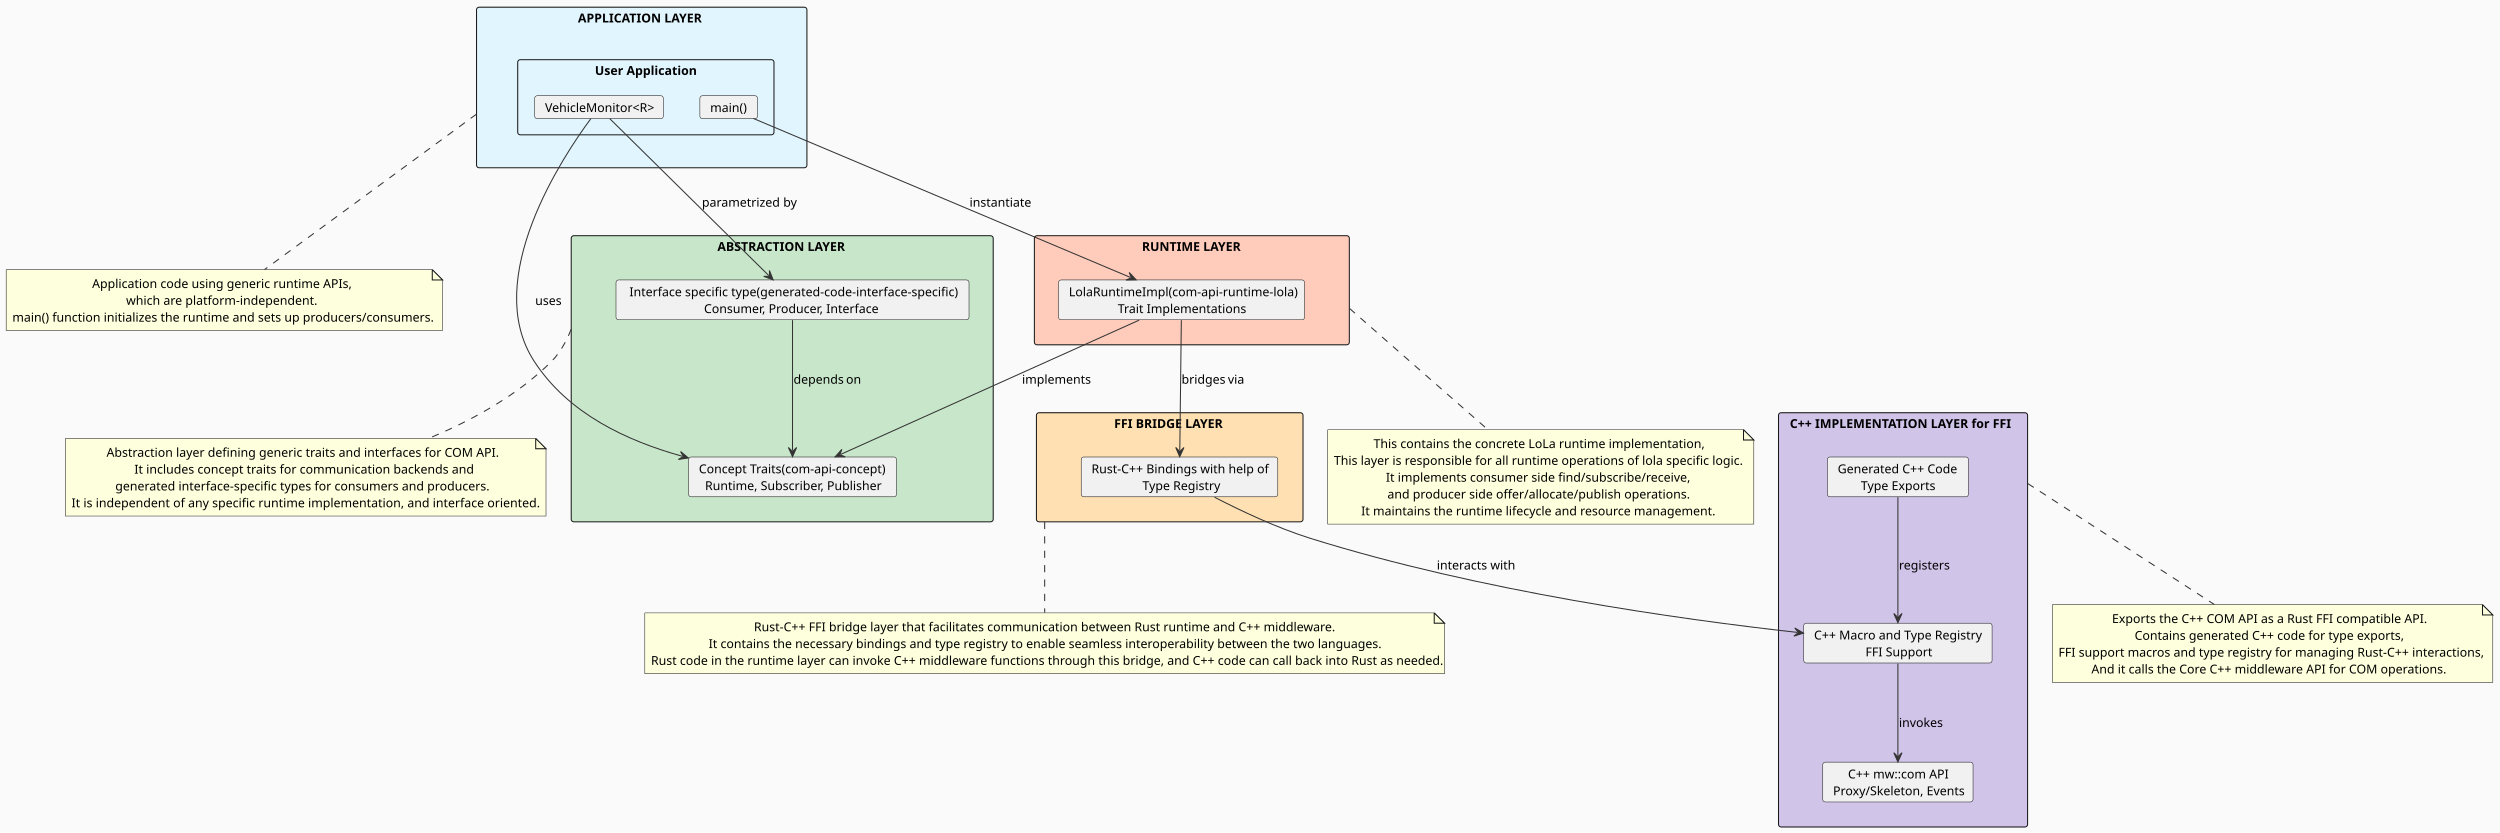
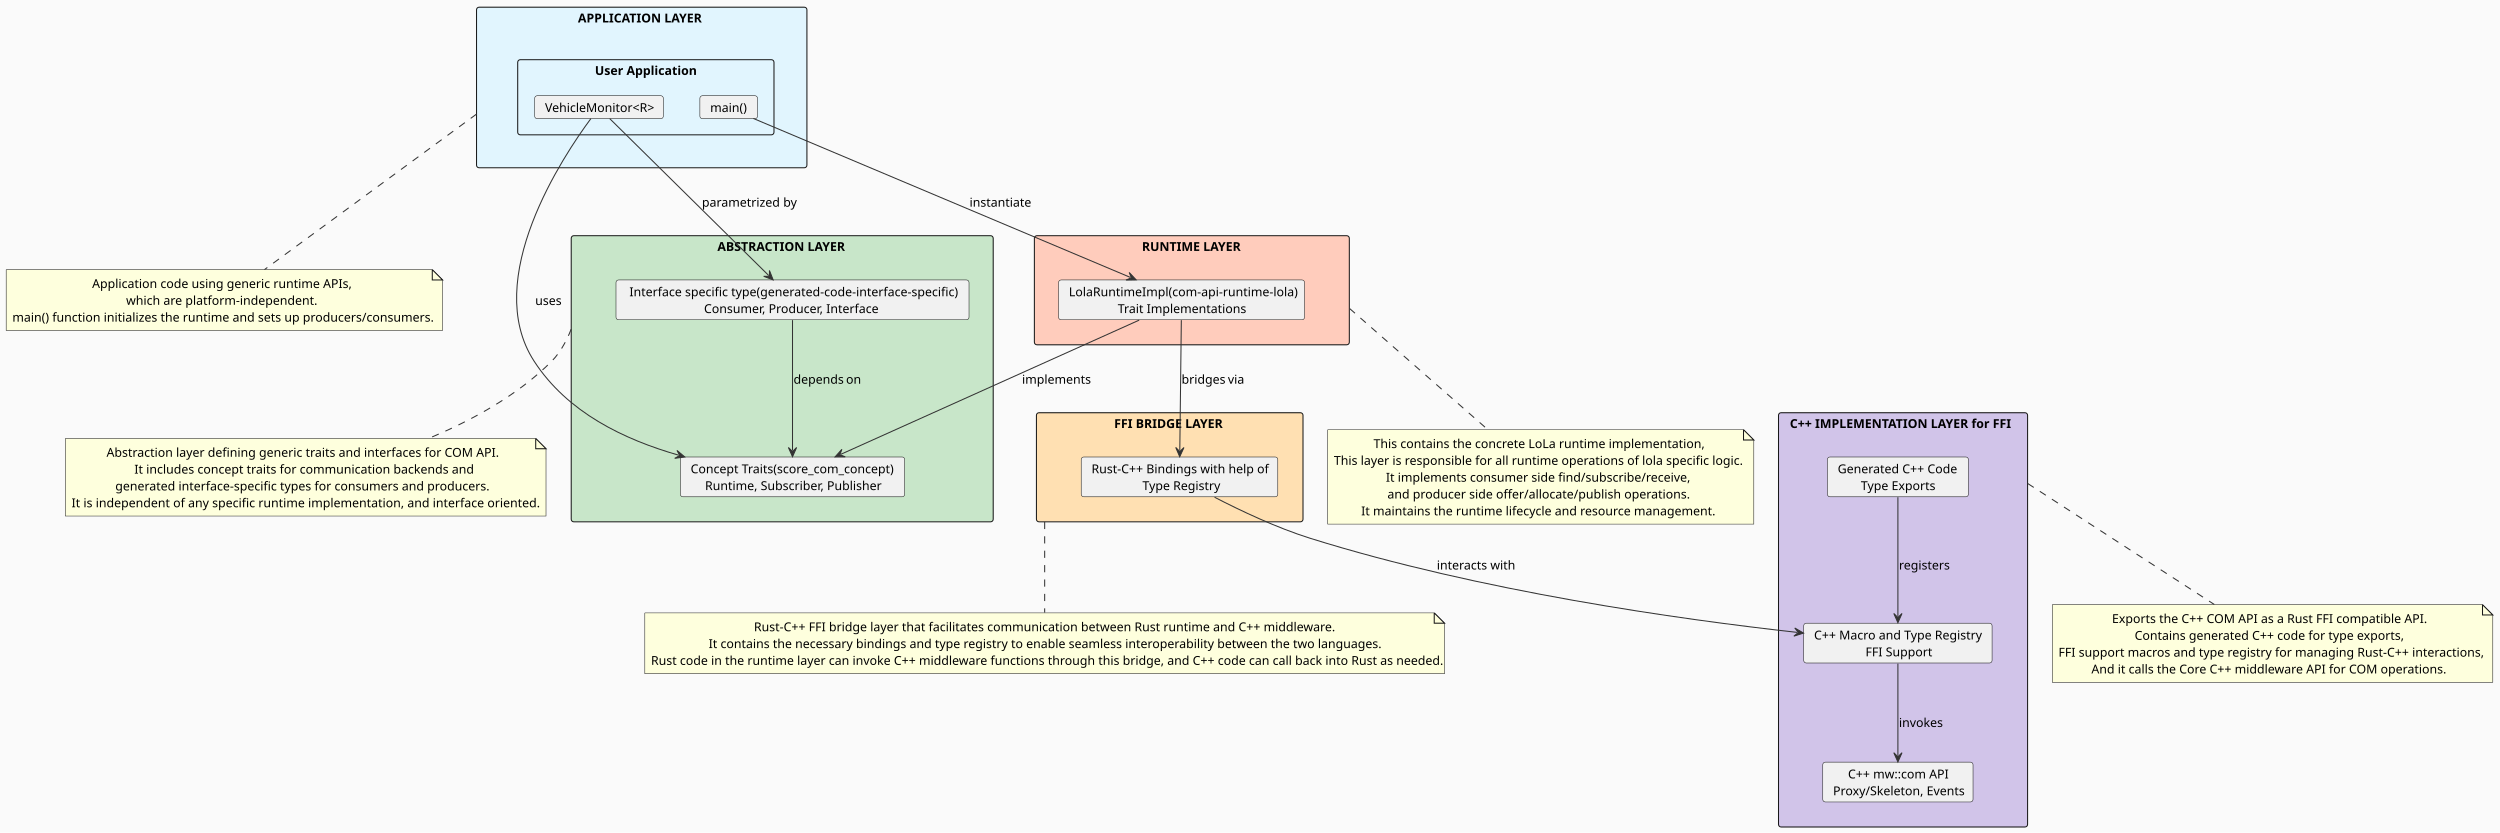
<svg xmlns="http://www.w3.org/2000/svg" contentStyleType="text/css" height="809px" preserveAspectRatio="none" style="width:2429px;height:809px;background:#FAFAFA;" version="1.1" viewBox="0 0 2429 809" width="2429px" zoomAndPan="magnify">
  <defs />
  <g>
    <rect fill="#FAFAFA" height="809" style="stroke:none;stroke-width:1.0;" width="2429" x="0" y="0" />
    <g id="cluster_LAYER1">
      <rect fill="#E1F5FE" height="156" rx="2.5" ry="2.5" style="stroke:#181818;stroke-width:1.0;" width="321" x="463" y="7" />
      <text fill="#000000" font-family="sans-serif" font-size="12" font-weight="bold" lengthAdjust="spacing" textLength="124" x="561.5" y="21.828">APPLICATION LAYER</text>
    </g>
    <g id="cluster_USER_APP">
      <rect fill="none" height="73" rx="2.5" ry="2.5" style="stroke:#181818;stroke-width:1.0;" width="249" x="503" y="58" />
      <text fill="#000000" font-family="sans-serif" font-size="12" font-weight="bold" lengthAdjust="spacing" textLength="99" x="578" y="72.828">User Application</text>
    </g>
    <g id="cluster_LAYER2">
      <rect fill="#C8E6C9" height="278" rx="2.5" ry="2.5" style="stroke:#181818;stroke-width:1.0;" width="410" x="555" y="229" />
      <text fill="#000000" font-family="sans-serif" font-size="12" font-weight="bold" lengthAdjust="spacing" textLength="126" x="697" y="243.828">ABSTRACTION LAYER</text>
    </g>
    <g id="cluster_LAYER3">
      <rect fill="#FFCCBC" height="106" rx="2.5" ry="2.5" style="stroke:#181818;stroke-width:1.0;" width="306" x="1005" y="229" />
      <text fill="#000000" font-family="sans-serif" font-size="12" font-weight="bold" lengthAdjust="spacing" textLength="97" x="1109.5" y="243.828">RUNTIME LAYER</text>
    </g>
    <g id="cluster_LAYER4">
      <rect fill="#FFE0B2" height="106" rx="2.5" ry="2.5" style="stroke:#181818;stroke-width:1.0;" width="259" x="1007" y="401" />
      <text fill="#000000" font-family="sans-serif" font-size="12" font-weight="bold" lengthAdjust="spacing" textLength="108" x="1082.5" y="415.828">FFI BRIDGE LAYER</text>
    </g>
    <g id="cluster_LAYER5">
      <rect fill="#D1C4E9" height="402.5" rx="2.5" ry="2.5" style="stroke:#181818;stroke-width:1.0;" width="242" x="1728" y="401" />
      <text fill="#000000" font-family="sans-serif" font-size="12" font-weight="bold" lengthAdjust="spacing" textLength="220" x="1739" y="415.828">C++ IMPLEMENTATION LAYER for FFI</text>
    </g>
    <g id="elem_USER_CODE">
      <rect fill="#F1F1F1" height="22.344" rx="2.5" ry="2.5" style="stroke:#181818;stroke-width:0.5;" width="56" x="680" y="93" />
      <text fill="#000000" font-family="sans-serif" font-size="12" lengthAdjust="spacing" textLength="36" x="690" y="108.828">main()</text>
    </g>
    <g id="elem_USER_MONITOR">
      <rect fill="#F1F1F1" height="22.344" rx="2.5" ry="2.5" style="stroke:#181818;stroke-width:0.5;" width="125" x="519.5" y="93" />
      <text fill="#000000" font-family="sans-serif" font-size="12" lengthAdjust="spacing" textLength="105" x="529.5" y="108.828">VehicleMonitor&lt;R&gt;</text>
    </g>
    <g id="elem_TRAITS">
-       <rect fill="#F1F1F1" height="38.688" rx="2.5" ry="2.5" style="stroke:#181818;stroke-width:0.5;" width="202" x="669" y="444" />
-       <text fill="#000000" font-family="sans-serif" font-size="12" lengthAdjust="spacing" textLength="182" x="679" y="459.828">Concept Traits(com-api-concept)</text>
+       <rect fill="#F1F1F1" height="38.688" rx="2.5" ry="2.5" style="stroke:#181818;stroke-width:0.5;" width="218" x="661" y="444" />
+       <text fill="#000000" font-family="sans-serif" font-size="12" lengthAdjust="spacing" textLength="198" x="671" y="459.828">Concept Traits(score_com_concept)</text>
      <text fill="#000000" font-family="sans-serif" font-size="12" lengthAdjust="spacing" textLength="170" x="685" y="476.172">Runtime, Subscriber, Publisher</text>
    </g>
    <g id="elem_GEN_API">
      <rect fill="#F1F1F1" height="38.688" rx="2.5" ry="2.5" style="stroke:#181818;stroke-width:0.5;" width="343" x="598.5" y="272" />
      <text fill="#000000" font-family="sans-serif" font-size="12" lengthAdjust="spacing" textLength="320" x="611.5" y="287.828">Interface specific type(generated-code-interface-specific)</text>
      <text fill="#000000" font-family="sans-serif" font-size="12" lengthAdjust="spacing" textLength="172" x="684" y="304.172">Consumer, Producer, Interface</text>
    </g>
    <g id="elem_RUNTIME_BUILD">
      <rect fill="#F1F1F1" height="38.688" rx="2.5" ry="2.5" style="stroke:#181818;stroke-width:0.5;" width="239" x="1028.5" y="272" />
      <text fill="#000000" font-family="sans-serif" font-size="12" lengthAdjust="spacing" textLength="219" x="1038.5" y="287.828">LolaRuntimeImpl(com-api-runtime-lola)</text>
      <text fill="#000000" font-family="sans-serif" font-size="12" lengthAdjust="spacing" textLength="124" x="1086" y="304.172">Trait Implementations</text>
    </g>
    <g id="elem_FFI_BRIDGE">
      <rect fill="#F1F1F1" height="38.688" rx="2.5" ry="2.5" style="stroke:#181818;stroke-width:0.5;" width="191" x="1050.5" y="444" />
      <text fill="#000000" font-family="sans-serif" font-size="12" lengthAdjust="spacing" textLength="168" x="1060.5" y="459.828">Rust-C++ Bindings with help of</text>
      <text fill="#000000" font-family="sans-serif" font-size="12" lengthAdjust="spacing" textLength="75" x="1110" y="476.172">Type Registry</text>
    </g>
    <g id="elem_CPP_CODE">
      <rect fill="#F1F1F1" height="38.688" rx="2.5" ry="2.5" style="stroke:#181818;stroke-width:0.5;" width="137" x="1775.5" y="444" />
      <text fill="#000000" font-family="sans-serif" font-size="12" lengthAdjust="spacing" textLength="117" x="1785.5" y="459.828">Generated C++ Code</text>
      <text fill="#000000" font-family="sans-serif" font-size="12" lengthAdjust="spacing" textLength="72" x="1808" y="476.172">Type Exports</text>
    </g>
    <g id="elem_FFI_SUPPORT">
      <rect fill="#F1F1F1" height="38.688" rx="2.5" ry="2.5" style="stroke:#181818;stroke-width:0.5;" width="183" x="1752.5" y="605.5" />
      <text fill="#000000" font-family="sans-serif" font-size="12" lengthAdjust="spacing" textLength="163" x="1762.5" y="621.328">C++ Macro and Type Registry</text>
      <text fill="#000000" font-family="sans-serif" font-size="12" lengthAdjust="spacing" textLength="63" x="1812.5" y="637.672">FFI Support</text>
    </g>
    <g id="elem_CPP_CLASSES">
      <rect fill="#F1F1F1" height="38.688" rx="2.5" ry="2.5" style="stroke:#181818;stroke-width:0.5;" width="146" x="1771" y="740.5" />
      <text fill="#000000" font-family="sans-serif" font-size="12" lengthAdjust="spacing" textLength="97" x="1795.5" y="756.328">C++ mw::com API</text>
      <text fill="#000000" font-family="sans-serif" font-size="12" lengthAdjust="spacing" textLength="126" x="1781" y="772.672">Proxy/Skeleton, Events</text>
    </g>
    <g id="elem_GMN6">
      <path d="M6,262 L6,321.032 L430,321.032 L430,272 L420,262 L6,262 " fill="#FEFFDD" style="stroke:#181818;stroke-width:0.5;" />
      <path d="M420,262 L420,272 L430,272 L420,262 " fill="#FEFFDD" style="stroke:#181818;stroke-width:1.0;" />
      <text fill="#000000" font-family="sans-serif" font-size="12" lengthAdjust="spacing" textLength="248" x="89.5" y="279.828">Application code using generic runtime APIs,</text>
      <text fill="#000000" font-family="sans-serif" font-size="12" lengthAdjust="spacing" textLength="182" x="122.5" y="296.172">which are platform-independent.</text>
      <text fill="#000000" font-family="sans-serif" font-size="12" lengthAdjust="spacing" textLength="403" x="12" y="312.516">main() function initializes the runtime and sets up producers/consumers.</text>
    </g>
    <g id="elem_GMN12">
      <path d="M63.5,426 L63.5,501.377 L530.5,501.377 L530.5,436 L520.5,426 L63.5,426 " fill="#FEFFDD" style="stroke:#181818;stroke-width:0.5;" />
      <path d="M520.5,426 L520.5,436 L530.5,436 L520.5,426 " fill="#FEFFDD" style="stroke:#181818;stroke-width:1.0;" />
      <text fill="#000000" font-family="sans-serif" font-size="12" lengthAdjust="spacing" textLength="378" x="103.5" y="443.828">Abstraction layer defining generic traits and interfaces for COM API.</text>
      <text fill="#000000" font-family="sans-serif" font-size="12" lengthAdjust="spacing" textLength="324" x="130.5" y="460.172">It includes concept traits for communication backends and</text>
      <text fill="#000000" font-family="sans-serif" font-size="12" lengthAdjust="spacing" textLength="361" x="112" y="476.516">generated interface-specific types for consumers and producers.</text>
      <text fill="#000000" font-family="sans-serif" font-size="12" lengthAdjust="spacing" textLength="446" x="69.5" y="492.86">It is independent of any specific runtime implementation, and interface oriented.</text>
    </g>
    <g id="elem_GMN17">
      <path d="M1290,417.5 L1290,509.221 L1704,509.221 L1704,427.5 L1694,417.5 L1290,417.5 " fill="#FEFFDD" style="stroke:#181818;stroke-width:0.5;" />
      <path d="M1694,417.5 L1694,427.5 L1704,427.5 L1694,417.5 " fill="#FEFFDD" style="stroke:#181818;stroke-width:1.0;" />
      <text fill="#000000" font-family="sans-serif" font-size="12" lengthAdjust="spacing" textLength="316" x="1334.5" y="435.328">This contains the concrete LoLa runtime implementation,</text>
      <text fill="#000000" font-family="sans-serif" font-size="12" lengthAdjust="spacing" textLength="393" x="1296" y="451.672">This layer is responsible for all runtime operations of lola specific logic.</text>
      <text fill="#000000" font-family="sans-serif" font-size="12" lengthAdjust="spacing" textLength="292" x="1346.5" y="468.016">It implements consumer side find/subscribe/receive,</text>
      <text fill="#000000" font-family="sans-serif" font-size="12" lengthAdjust="spacing" textLength="289" x="1348" y="484.36">and producer side offer/allocate/publish operations.</text>
      <text fill="#000000" font-family="sans-serif" font-size="12" lengthAdjust="spacing" textLength="340" x="1322.5" y="500.704">It maintains the runtime lifecycle and resource management.</text>
    </g>
    <g id="elem_GMN22">
      <path d="M626.5,595.5 L626.5,654.532 L1403.5,654.532 L1403.5,605.5 L1393.5,595.5 L626.5,595.5 " fill="#FEFFDD" style="stroke:#181818;stroke-width:0.5;" />
      <path d="M1393.5,595.5 L1393.5,605.5 L1403.5,605.5 L1393.5,595.5 " fill="#FEFFDD" style="stroke:#181818;stroke-width:1.0;" />
      <text fill="#000000" font-family="sans-serif" font-size="12" lengthAdjust="spacing" textLength="556" x="732.5" y="613.328">Rust-C++ FFI bridge layer that facilitates communication between Rust runtime and C++ middleware.</text>
      <text fill="#000000" font-family="sans-serif" font-size="12" lengthAdjust="spacing" textLength="644" x="688.5" y="629.672">It contains the necessary bindings and type registry to enable seamless interoperability between the two languages.</text>
      <text fill="#000000" font-family="sans-serif" font-size="12" lengthAdjust="spacing" textLength="756" x="632.5" y="646.016">Rust code in the runtime layer can invoke C++ middleware functions through this bridge, and C++ code can call back into Rust as needed.</text>
    </g>
    <g id="elem_GMN29">
      <path d="M1994,587.5 L1994,662.876 L2422,662.876 L2422,597.5 L2412,587.5 L1994,587.5 " fill="#FEFFDD" style="stroke:#181818;stroke-width:0.5;" />
      <path d="M2412,587.5 L2412,597.5 L2422,597.5 L2412,587.5 " fill="#FEFFDD" style="stroke:#181818;stroke-width:1.0;" />
      <text fill="#000000" font-family="sans-serif" font-size="12" lengthAdjust="spacing" textLength="303" x="2052" y="605.328">Exports the C++ COM API as a Rust FFI compatible API.</text>
      <text fill="#000000" font-family="sans-serif" font-size="12" lengthAdjust="spacing" textLength="259" x="2074" y="621.672">Contains generated C++ code for type exports,</text>
      <text fill="#000000" font-family="sans-serif" font-size="12" lengthAdjust="spacing" textLength="407" x="2000" y="638.016">FFI support macros and type registry for managing Rust-C++ interactions,</text>
      <text fill="#000000" font-family="sans-serif" font-size="12" lengthAdjust="spacing" textLength="343" x="2032" y="654.36">And it calls the Core C++ middleware API for COM operations.</text>
    </g>
    <g id="link_LAYER1_GMN6">
      <path d="M462.981,110.876 C462.7,111.081 462.413,111.291 462.12,111.507 C461.533,111.937 460.919,112.387 460.28,112.856 C459.001,113.794 457.62,114.807 456.141,115.891 C453.185,118.059 449.843,120.51 446.166,123.206 C431.456,133.992 411.385,148.709 389.21,164.969 C344.86,197.488 292.095,236.175 256.98,261.92 " fill="none" id="LAYER1-GMN6" style="stroke:#333333;stroke-width:1.0;stroke-dasharray:7.0,7.0;" />
    </g>
    <g id="link_LAYER2_GMN12">
      <path d="M554.969,319.816 C554.362,321.354 553.717,322.913 553.03,324.481 C551.658,327.618 550.124,330.791 548.417,333.9 C545.003,340.119 540.895,346.085 536,351 C503.04,384.09 458.41,408.51 416.63,425.92 " fill="none" id="LAYER2-GMN12" style="stroke:#333333;stroke-width:1.0;stroke-dasharray:7.0,7.0;" />
    </g>
    <g id="link_LAYER3_GMN17">
      <path d="M1311.227,299.706 C1311.333,299.799 1311.441,299.894 1311.549,299.988 C1311.982,300.368 1312.43,300.761 1312.893,301.166 C1314.742,302.786 1316.821,304.609 1319.104,306.61 C1328.238,314.613 1340.638,325.481 1354.671,337.779 C1382.737,362.375 1417.335,392.695 1445.39,417.28 " fill="none" id="LAYER3-GMN17" style="stroke:#333333;stroke-width:1.0;stroke-dasharray:7.0,7.0;" />
    </g>
    <g id="link_LAYER4_GMN22">
      <path d="M1015,507.029 C1015,507.825 1015,508.628 1015,509.437 C1015,511.055 1015,512.696 1015,514.357 C1015,540.942 1015,572.71 1015,595.19 " fill="none" id="LAYER4-GMN22" style="stroke:#333333;stroke-width:1.0;stroke-dasharray:7.0,7.0;" />
    </g>
    <g id="link_LAYER5_GMN29">
      <path d="M1970.116,469.764 C1970.37,469.929 1970.63,470.098 1970.895,470.269 C1971.955,470.956 1973.101,471.699 1974.328,472.495 C1976.782,474.086 1979.561,475.888 1982.628,477.876 C1994.893,485.827 2011.751,496.757 2030.771,509.09 C2068.812,533.755 2115.505,564.03 2151.41,587.31 " fill="none" id="LAYER5-GMN29" style="stroke:#333333;stroke-width:1.0;stroke-dasharray:7.0,7.0;" />
    </g>
    <g id="link_USER_CODE_RUNTIME_BUILD">
      <path d="M731.97,115.11 C802.81,144.97 1006.431,230.819 1098.321,269.559 " fill="none" id="USER_CODE-to-RUNTIME_BUILD" style="stroke:#333333;stroke-width:1.0;" />
      <polygon fill="#333333" points="1103.85,271.89,1097.111,264.708,1099.243,269.948,1094.003,272.079,1103.85,271.89" style="stroke:#333333;stroke-width:1.0;" />
      <text fill="#000000" font-family="sans-serif" font-size="12" lengthAdjust="spacing" textLength="59" x="942" y="200.828">instantiate</text>
    </g>
    <g id="link_USER_MONITOR_TRAITS">
-       <path d="M574.07,115.29 C547.63,150.92 467.1,271.16 519,351 C552.13,401.97 608.74,428.22 663.03,443.34 " fill="none" id="USER_MONITOR-to-TRAITS" style="stroke:#333333;stroke-width:1.0;" />
-       <polygon fill="#333333" points="668.81,444.95,661.213,438.682,663.993,443.608,659.067,446.389,668.81,444.95" style="stroke:#333333;stroke-width:1.0;" />
+       <path d="M574.07,115.29 C547.63,150.92 467.1,271.16 519,351 C551.42,400.87 606.083,426.964 659.523,442.305 " fill="none" id="USER_MONITOR-to-TRAITS" style="stroke:#333333;stroke-width:1.0;" />
+       <polygon fill="#333333" points="665.29,443.96,657.743,437.632,660.484,442.58,655.536,445.322,665.29,443.96" style="stroke:#333333;stroke-width:1.0;" />
      <text fill="#000000" font-family="sans-serif" font-size="12" lengthAdjust="spacing" textLength="26" x="520" y="296.328">uses</text>
    </g>
    <g id="link_USER_MONITOR_GEN_API">
      <path d="M592.38,115.24 C622.78,145.24 707.719,229.046 746.909,267.716 " fill="none" id="USER_MONITOR-to-GEN_API" style="stroke:#333333;stroke-width:1.0;" />
      <polygon fill="#333333" points="751.18,271.93,747.583,262.761,747.621,268.418,741.964,268.456,751.18,271.93" style="stroke:#333333;stroke-width:1.0;" />
      <text fill="#000000" font-family="sans-serif" font-size="12" lengthAdjust="spacing" textLength="76" x="682" y="200.828">parametrized</text>
      <text fill="#000000" font-family="sans-serif" font-size="12" lengthAdjust="spacing" textLength="3" x="758" y="200.828"> </text>
      <text fill="#000000" font-family="sans-serif" font-size="12" lengthAdjust="spacing" textLength="13" x="761" y="200.828">by</text>
    </g>
    <g id="link_RUNTIME_BUILD_TRAITS">
      <path d="M1106.83,311.02 C1034.21,343.67 889.662,408.678 816.882,441.418 " fill="none" id="RUNTIME_BUILD-to-TRAITS" style="stroke:#333333;stroke-width:1.0;" />
      <polygon fill="#333333" points="811.41,443.88,821.259,443.836,815.97,441.829,817.977,436.54,811.41,443.88" style="stroke:#333333;stroke-width:1.0;" />
      <text fill="#000000" font-family="sans-serif" font-size="12" lengthAdjust="spacing" textLength="66" x="993" y="372.828">implements</text>
    </g>
    <g id="link_GEN_API_TRAITS">
      <path d="M770,311.02 C770,343.63 770,404.97 770,437.75 " fill="none" id="GEN_API-to-TRAITS" style="stroke:#333333;stroke-width:1.0;" />
      <polygon fill="#333333" points="770,443.75,774,434.75,770,438.75,766,434.75,770,443.75" style="stroke:#333333;stroke-width:1.0;" />
      <text fill="#000000" font-family="sans-serif" font-size="12" lengthAdjust="spacing" textLength="48" x="771" y="372.828">depends</text>
      <text fill="#000000" font-family="sans-serif" font-size="12" lengthAdjust="spacing" textLength="3" x="819" y="372.828"> </text>
      <text fill="#000000" font-family="sans-serif" font-size="12" lengthAdjust="spacing" textLength="14" x="822" y="372.828">on</text>
    </g>
    <g id="link_RUNTIME_BUILD_FFI_BRIDGE">
      <path d="M1147.78,311.02 C1147.4,343.63 1146.681,404.97 1146.291,437.75 " fill="none" id="RUNTIME_BUILD-to-FFI_BRIDGE" style="stroke:#333333;stroke-width:1.0;" />
      <polygon fill="#333333" points="1146.22,443.75,1150.327,434.798,1146.28,438.75,1142.327,434.703,1146.22,443.75" style="stroke:#333333;stroke-width:1.0;" />
      <text fill="#000000" font-family="sans-serif" font-size="12" lengthAdjust="spacing" textLength="42" x="1148" y="372.828">bridges</text>
      <text fill="#000000" font-family="sans-serif" font-size="12" lengthAdjust="spacing" textLength="3" x="1190" y="372.828"> </text>
      <text fill="#000000" font-family="sans-serif" font-size="12" lengthAdjust="spacing" textLength="16" x="1193" y="372.828">via</text>
    </g>
    <g id="link_FFI_BRIDGE_FFI_SUPPORT">
      <path d="M1180.08,483.12 C1205.13,496.07 1240.33,512.77 1273,523 C1437.77,574.58 1632.067,601.716 1746.327,614.446 " fill="none" id="FFI_BRIDGE-to-FFI_SUPPORT" style="stroke:#333333;stroke-width:1.0;" />
      <polygon fill="#333333" points="1752.29,615.11,1743.788,610.138,1747.321,614.556,1742.902,618.089,1752.29,615.11" style="stroke:#333333;stroke-width:1.0;" />
      <text fill="#000000" font-family="sans-serif" font-size="12" lengthAdjust="spacing" textLength="49" x="1396" y="553.328">interacts</text>
      <text fill="#000000" font-family="sans-serif" font-size="12" lengthAdjust="spacing" textLength="3" x="1445" y="553.328"> </text>
      <text fill="#000000" font-family="sans-serif" font-size="12" lengthAdjust="spacing" textLength="23" x="1448" y="553.328">with</text>
    </g>
    <g id="link_CPP_CODE_FFI_SUPPORT">
      <path d="M1844,483.11 C1844,513.68 1844,568.2 1844,599.02 " fill="none" id="CPP_CODE-to-FFI_SUPPORT" style="stroke:#333333;stroke-width:1.0;" />
      <polygon fill="#333333" points="1844,605.02,1848,596.02,1844,600.02,1840,596.02,1844,605.02" style="stroke:#333333;stroke-width:1.0;" />
      <text fill="#000000" font-family="sans-serif" font-size="12" lengthAdjust="spacing" textLength="50" x="1845" y="553.328">registers</text>
    </g>
    <g id="link_FFI_SUPPORT_CPP_CLASSES">
      <path d="M1844,644.77 C1844,670.12 1844,709.02 1844,734.32 " fill="none" id="FFI_SUPPORT-to-CPP_CLASSES" style="stroke:#333333;stroke-width:1.0;" />
      <polygon fill="#333333" points="1844,740.32,1848,731.32,1844,735.32,1840,731.32,1844,740.32" style="stroke:#333333;stroke-width:1.0;" />
      <text fill="#000000" font-family="sans-serif" font-size="12" lengthAdjust="spacing" textLength="42" x="1845" y="706.328">invokes</text>
    </g>
  </g>
</svg>
